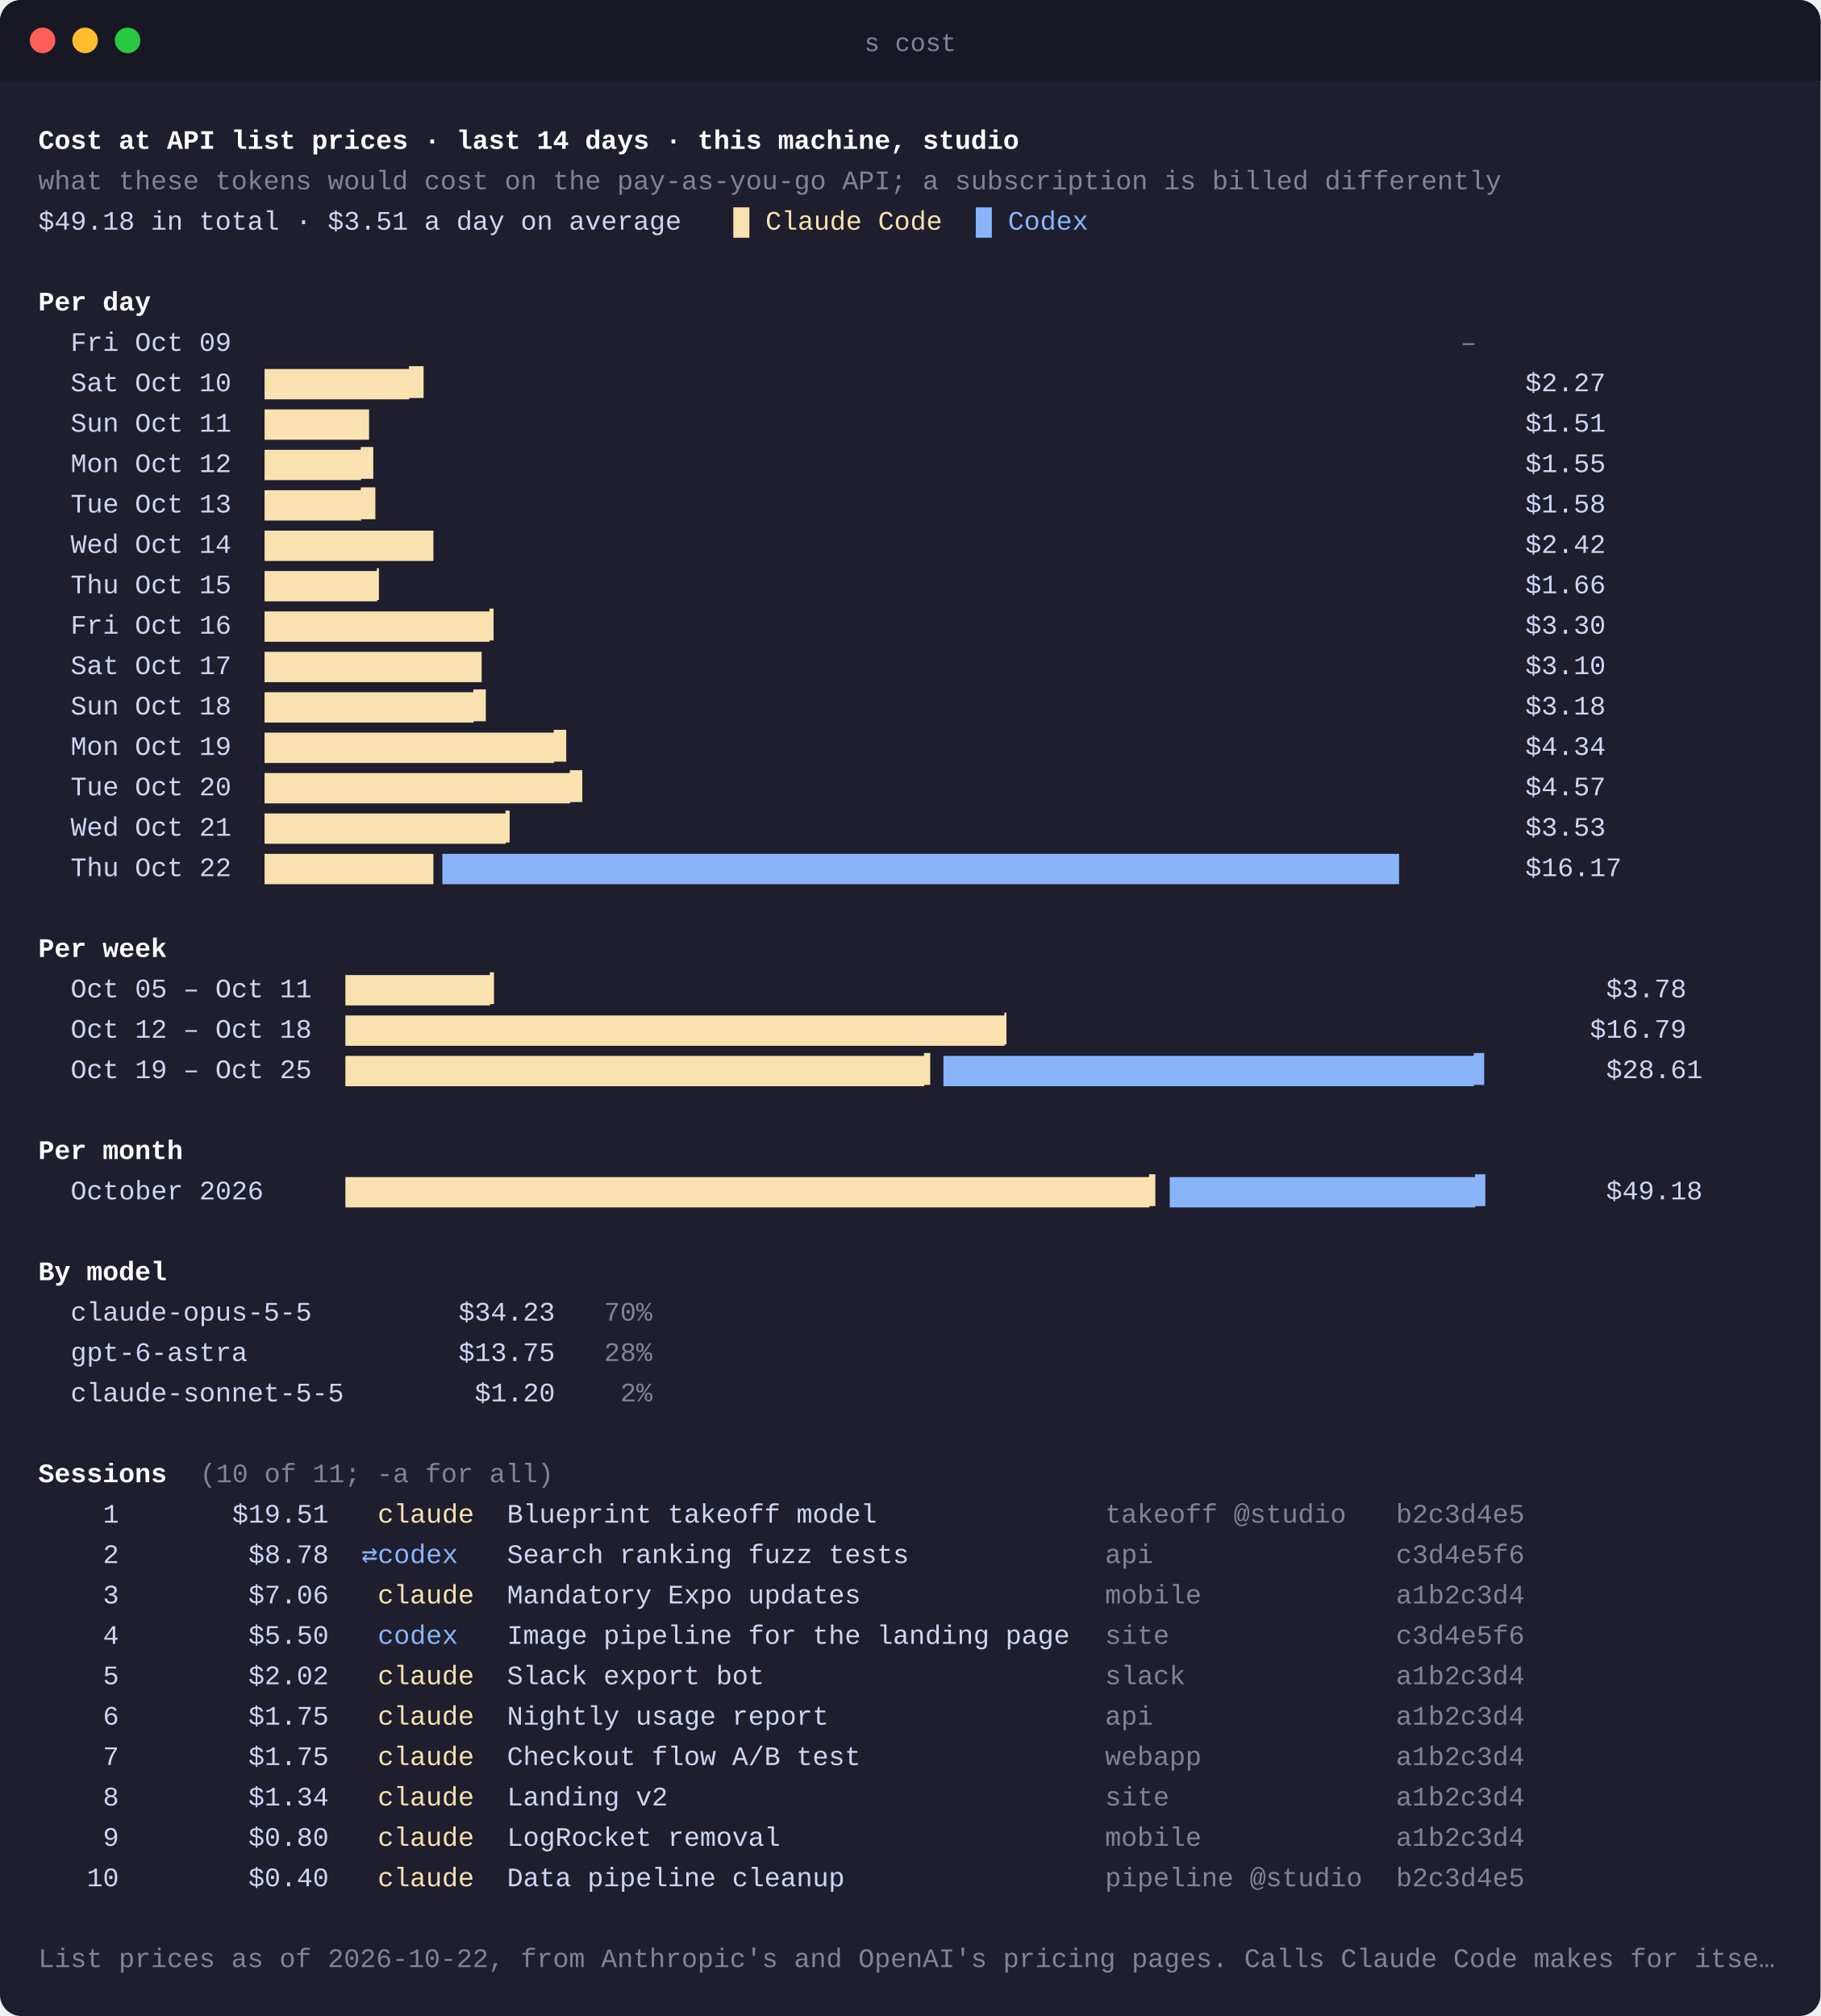
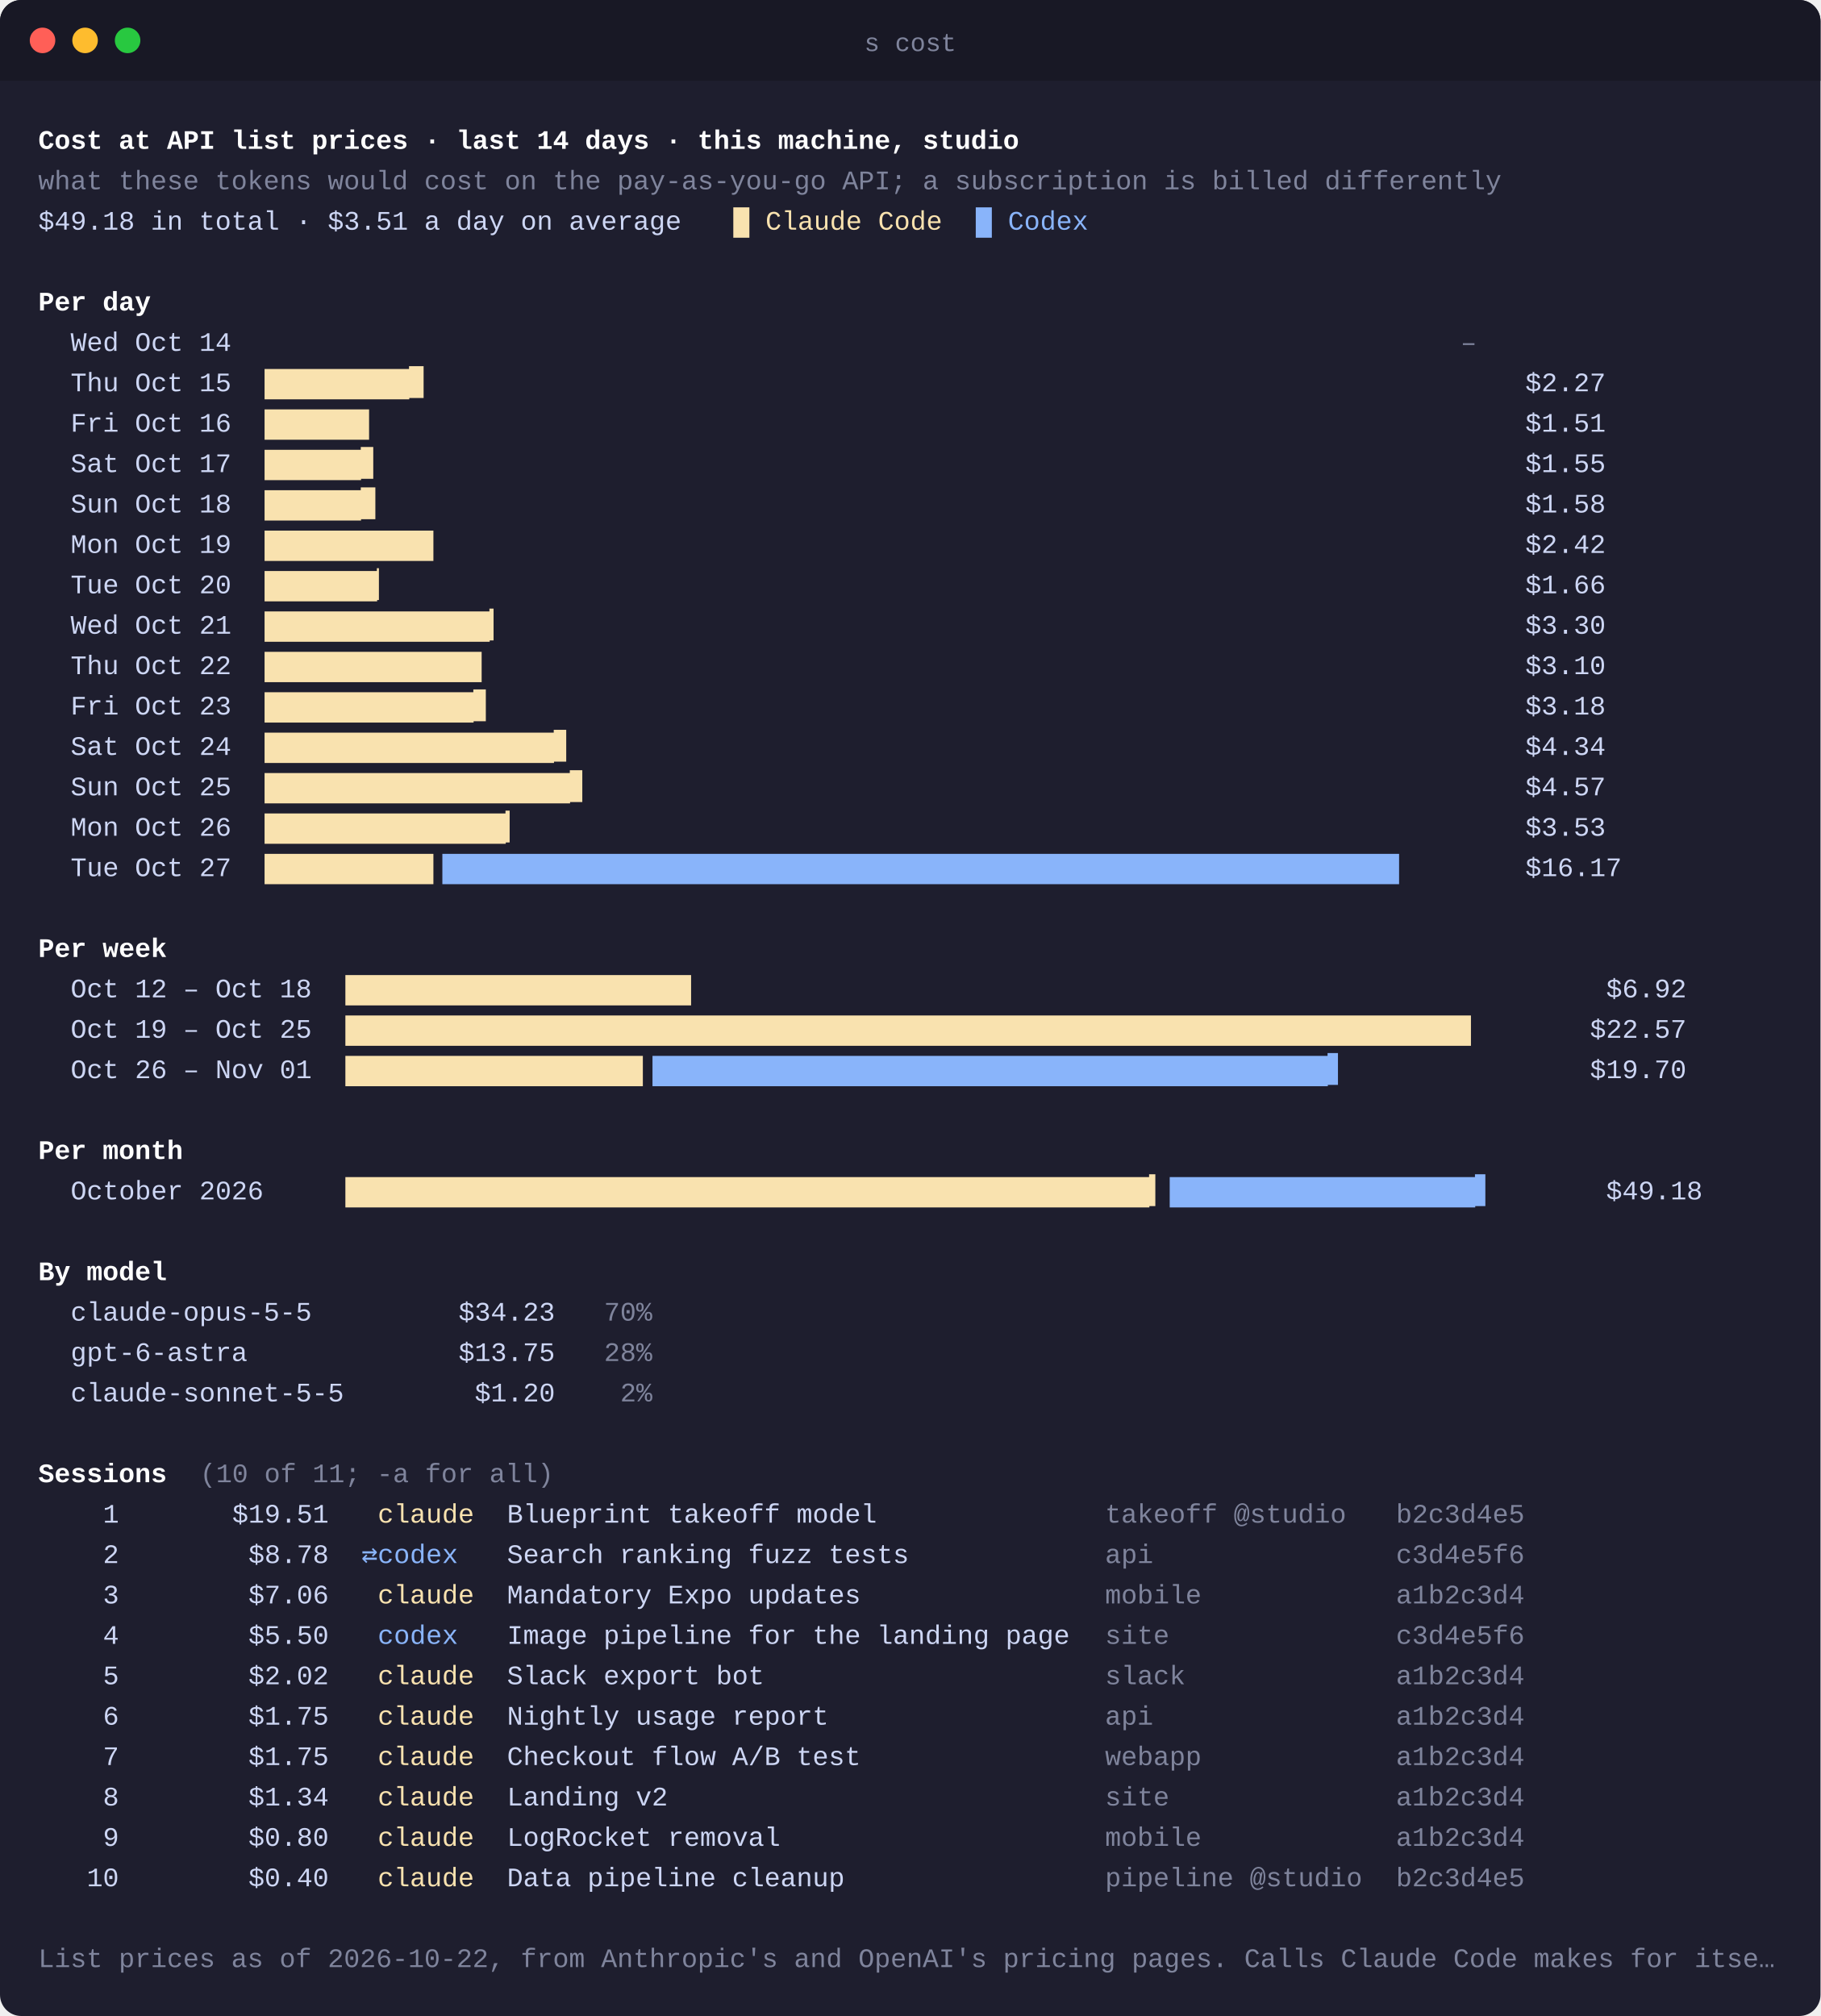
<svg xmlns="http://www.w3.org/2000/svg" width="856" height="948" viewBox="0 0 856 948" font-family="SFMono-Regular, Menlo, Consolas, 'Liberation Mono', monospace" font-size="12.6">
  <rect width="856" height="948" rx="10" fill="#1e1e2e" />
  <path d="M10 0h836a10 10 0 0 1 10 10v28H0V10A10 10 0 0 1 10 0z" fill="#181825" />
  <circle cx="20" cy="19" r="6" fill="#ff5f57" />
  <circle cx="40" cy="19" r="6" fill="#febc2e" />
  <circle cx="60" cy="19" r="6" fill="#28c840" />
  <text x="428.0" y="24" text-anchor="middle" fill="#7f849c" font-size="12">s cost</text>
  <text y="70">
    <tspan x="18.0" fill="#ffffff" font-weight="600" xml:space="preserve">Cost at API list prices · last 14 days · this machine, studio</tspan>
  </text>
  <text y="89">
    <tspan x="18.0" fill="#7f849c" xml:space="preserve">what these tokens would cost on the pay-as-you-go API; a subscription is billed differently</tspan>
  </text>
  <text y="108">
    <tspan x="18.0" fill="#cdd6f4" xml:space="preserve">$49.18 in total · $3.51 a day on average</tspan>
    <tspan x="344.8" fill="#f9e2af" xml:space="preserve">█ Claude Code</tspan>
    <tspan x="458.8" fill="#89b4fa" xml:space="preserve">█ Codex</tspan>
  </text>
  <text y="127" />
  <text y="146">
    <tspan x="18.0" fill="#ffffff" font-weight="600" xml:space="preserve">Per day</tspan>
  </text>
  <text y="165">
-     <tspan x="33.2" fill="#cdd6f4" xml:space="preserve">Fri Oct 09</tspan>
+     <tspan x="33.2" fill="#cdd6f4" xml:space="preserve">Wed Oct 14</tspan>
    <tspan x="686.8" fill="#7f849c" xml:space="preserve">–</tspan>
  </text>
  <text y="184">
-     <tspan x="33.2" fill="#cdd6f4" xml:space="preserve">Sat Oct 10</tspan>
+     <tspan x="33.2" fill="#cdd6f4" xml:space="preserve">Thu Oct 15</tspan>
    <tspan x="124.4" fill="#f9e2af" xml:space="preserve">█████████▉</tspan>
    <tspan x="717.2" fill="#cdd6f4" xml:space="preserve">$2.27</tspan>
  </text>
  <text y="203">
-     <tspan x="33.2" fill="#cdd6f4" xml:space="preserve">Sun Oct 11</tspan>
+     <tspan x="33.2" fill="#cdd6f4" xml:space="preserve">Fri Oct 16</tspan>
    <tspan x="124.4" fill="#f9e2af" xml:space="preserve">██████▌</tspan>
    <tspan x="717.2" fill="#cdd6f4" xml:space="preserve">$1.51</tspan>
  </text>
  <text y="222">
-     <tspan x="33.2" fill="#cdd6f4" xml:space="preserve">Mon Oct 12</tspan>
+     <tspan x="33.2" fill="#cdd6f4" xml:space="preserve">Sat Oct 17</tspan>
    <tspan x="124.4" fill="#f9e2af" xml:space="preserve">██████▊</tspan>
    <tspan x="717.2" fill="#cdd6f4" xml:space="preserve">$1.55</tspan>
  </text>
  <text y="241">
-     <tspan x="33.2" fill="#cdd6f4" xml:space="preserve">Tue Oct 13</tspan>
+     <tspan x="33.2" fill="#cdd6f4" xml:space="preserve">Sun Oct 18</tspan>
    <tspan x="124.4" fill="#f9e2af" xml:space="preserve">██████▉</tspan>
    <tspan x="717.2" fill="#cdd6f4" xml:space="preserve">$1.58</tspan>
  </text>
  <text y="260">
-     <tspan x="33.2" fill="#cdd6f4" xml:space="preserve">Wed Oct 14</tspan>
+     <tspan x="33.2" fill="#cdd6f4" xml:space="preserve">Mon Oct 19</tspan>
    <tspan x="124.4" fill="#f9e2af" xml:space="preserve">██████████▌</tspan>
    <tspan x="717.2" fill="#cdd6f4" xml:space="preserve">$2.42</tspan>
  </text>
  <text y="279">
-     <tspan x="33.2" fill="#cdd6f4" xml:space="preserve">Thu Oct 15</tspan>
+     <tspan x="33.2" fill="#cdd6f4" xml:space="preserve">Tue Oct 20</tspan>
    <tspan x="124.4" fill="#f9e2af" xml:space="preserve">███████▏</tspan>
    <tspan x="717.2" fill="#cdd6f4" xml:space="preserve">$1.66</tspan>
  </text>
  <text y="298">
-     <tspan x="33.2" fill="#cdd6f4" xml:space="preserve">Fri Oct 16</tspan>
+     <tspan x="33.2" fill="#cdd6f4" xml:space="preserve">Wed Oct 21</tspan>
    <tspan x="124.4" fill="#f9e2af" xml:space="preserve">██████████████▎</tspan>
    <tspan x="717.2" fill="#cdd6f4" xml:space="preserve">$3.30</tspan>
  </text>
  <text y="317">
-     <tspan x="33.2" fill="#cdd6f4" xml:space="preserve">Sat Oct 17</tspan>
+     <tspan x="33.2" fill="#cdd6f4" xml:space="preserve">Thu Oct 22</tspan>
    <tspan x="124.4" fill="#f9e2af" xml:space="preserve">█████████████▌</tspan>
    <tspan x="717.2" fill="#cdd6f4" xml:space="preserve">$3.10</tspan>
  </text>
  <text y="336">
-     <tspan x="33.2" fill="#cdd6f4" xml:space="preserve">Sun Oct 18</tspan>
+     <tspan x="33.2" fill="#cdd6f4" xml:space="preserve">Fri Oct 23</tspan>
    <tspan x="124.4" fill="#f9e2af" xml:space="preserve">█████████████▊</tspan>
    <tspan x="717.2" fill="#cdd6f4" xml:space="preserve">$3.18</tspan>
  </text>
  <text y="355">
-     <tspan x="33.2" fill="#cdd6f4" xml:space="preserve">Mon Oct 19</tspan>
+     <tspan x="33.2" fill="#cdd6f4" xml:space="preserve">Sat Oct 24</tspan>
    <tspan x="124.4" fill="#f9e2af" xml:space="preserve">██████████████████▊</tspan>
    <tspan x="717.2" fill="#cdd6f4" xml:space="preserve">$4.34</tspan>
  </text>
  <text y="374">
-     <tspan x="33.2" fill="#cdd6f4" xml:space="preserve">Tue Oct 20</tspan>
+     <tspan x="33.2" fill="#cdd6f4" xml:space="preserve">Sun Oct 25</tspan>
    <tspan x="124.4" fill="#f9e2af" xml:space="preserve">███████████████████▊</tspan>
    <tspan x="717.2" fill="#cdd6f4" xml:space="preserve">$4.57</tspan>
  </text>
  <text y="393">
-     <tspan x="33.2" fill="#cdd6f4" xml:space="preserve">Wed Oct 21</tspan>
+     <tspan x="33.2" fill="#cdd6f4" xml:space="preserve">Mon Oct 26</tspan>
    <tspan x="124.4" fill="#f9e2af" xml:space="preserve">███████████████▎</tspan>
    <tspan x="717.2" fill="#cdd6f4" xml:space="preserve">$3.53</tspan>
  </text>
  <text y="412">
-     <tspan x="33.2" fill="#cdd6f4" xml:space="preserve">Thu Oct 22</tspan>
+     <tspan x="33.2" fill="#cdd6f4" xml:space="preserve">Tue Oct 27</tspan>
    <tspan x="124.4" fill="#f9e2af" xml:space="preserve">██████████▌</tspan>
    <tspan x="208.0" fill="#89b4fa" xml:space="preserve">███████████████████████████████████████████████████████████▌</tspan>
    <tspan x="717.2" fill="#cdd6f4" xml:space="preserve">$16.17</tspan>
  </text>
  <text y="431" />
  <text y="450">
    <tspan x="18.0" fill="#ffffff" font-weight="600" xml:space="preserve">Per week</tspan>
  </text>
  <text y="469">
-     <tspan x="33.2" fill="#cdd6f4" xml:space="preserve">Oct 05 – Oct 11</tspan>
-     <tspan x="162.4" fill="#f9e2af" xml:space="preserve">█████████▎</tspan>
-     <tspan x="755.2" fill="#cdd6f4" xml:space="preserve">$3.78</tspan>
+     <tspan x="33.2" fill="#cdd6f4" xml:space="preserve">Oct 12 – Oct 18</tspan>
+     <tspan x="162.4" fill="#f9e2af" xml:space="preserve">█████████████████████▌</tspan>
+     <tspan x="755.2" fill="#cdd6f4" xml:space="preserve">$6.92</tspan>
  </text>
  <text y="488">
-     <tspan x="33.2" fill="#cdd6f4" xml:space="preserve">Oct 12 – Oct 18</tspan>
-     <tspan x="162.4" fill="#f9e2af" xml:space="preserve">█████████████████████████████████████████▏</tspan>
-     <tspan x="747.6" fill="#cdd6f4" xml:space="preserve">$16.79</tspan>
+     <tspan x="33.2" fill="#cdd6f4" xml:space="preserve">Oct 19 – Oct 25</tspan>
+     <tspan x="162.4" fill="#f9e2af" xml:space="preserve">██████████████████████████████████████████████████████████████████████</tspan>
+     <tspan x="747.6" fill="#cdd6f4" xml:space="preserve">$22.57</tspan>
  </text>
  <text y="507">
-     <tspan x="33.2" fill="#cdd6f4" xml:space="preserve">Oct 19 – Oct 25</tspan>
-     <tspan x="162.4" fill="#f9e2af" xml:space="preserve">████████████████████████████████████▍</tspan>
-     <tspan x="443.6" fill="#89b4fa" xml:space="preserve">█████████████████████████████████▋</tspan>
-     <tspan x="755.2" fill="#cdd6f4" xml:space="preserve">$28.61</tspan>
+     <tspan x="33.2" fill="#cdd6f4" xml:space="preserve">Oct 26 – Nov 01</tspan>
+     <tspan x="162.4" fill="#f9e2af" xml:space="preserve">██████████████████▌</tspan>
+     <tspan x="306.8" fill="#89b4fa" xml:space="preserve">██████████████████████████████████████████▋</tspan>
+     <tspan x="747.6" fill="#cdd6f4" xml:space="preserve">$19.70</tspan>
  </text>
  <text y="526" />
  <text y="545">
    <tspan x="18.0" fill="#ffffff" font-weight="600" xml:space="preserve">Per month</tspan>
  </text>
  <text y="564">
    <tspan x="33.2" fill="#cdd6f4" xml:space="preserve">October 2026</tspan>
    <tspan x="162.4" fill="#f9e2af" xml:space="preserve">██████████████████████████████████████████████████▍</tspan>
    <tspan x="550.0" fill="#89b4fa" xml:space="preserve">███████████████████▋</tspan>
    <tspan x="755.2" fill="#cdd6f4" xml:space="preserve">$49.18</tspan>
  </text>
  <text y="583" />
  <text y="602">
    <tspan x="18.0" fill="#ffffff" font-weight="600" xml:space="preserve">By model</tspan>
  </text>
  <text y="621">
    <tspan x="33.2" fill="#cdd6f4" xml:space="preserve">claude-opus-5-5</tspan>
    <tspan x="215.6" fill="#cdd6f4" xml:space="preserve">$34.23</tspan>
    <tspan x="284.0" fill="#7f849c" xml:space="preserve">70%</tspan>
  </text>
  <text y="640">
    <tspan x="33.2" fill="#cdd6f4" xml:space="preserve">gpt-6-astra</tspan>
    <tspan x="215.6" fill="#cdd6f4" xml:space="preserve">$13.75</tspan>
    <tspan x="284.0" fill="#7f849c" xml:space="preserve">28%</tspan>
  </text>
  <text y="659">
    <tspan x="33.2" fill="#cdd6f4" xml:space="preserve">claude-sonnet-5-5</tspan>
    <tspan x="223.2" fill="#cdd6f4" xml:space="preserve">$1.20</tspan>
    <tspan x="291.6" fill="#7f849c" xml:space="preserve">2%</tspan>
  </text>
  <text y="678" />
  <text y="697">
    <tspan x="18.0" fill="#ffffff" font-weight="600" xml:space="preserve">Sessions</tspan>
    <tspan x="94.0" fill="#7f849c" xml:space="preserve">(10 of 11; -a for all)</tspan>
  </text>
  <text y="716">
    <tspan x="48.4" fill="#cdd6f4" xml:space="preserve">1</tspan>
    <tspan x="109.2" fill="#cdd6f4" xml:space="preserve">$19.51</tspan>
    <tspan x="177.6" fill="#f9e2af" xml:space="preserve">claude</tspan>
    <tspan x="238.4" fill="#cdd6f4" xml:space="preserve">Blueprint takeoff model</tspan>
    <tspan x="519.6" fill="#7f849c" xml:space="preserve">takeoff @studio </tspan>
    <tspan x="656.4" fill="#7f849c" xml:space="preserve">b2c3d4e5</tspan>
  </text>
  <text y="735">
    <tspan x="48.4" fill="#cdd6f4" xml:space="preserve">2</tspan>
    <tspan x="116.8" fill="#cdd6f4" xml:space="preserve">$8.78</tspan>
    <tspan x="170.0" fill="#89b4fa" xml:space="preserve">⇄codex </tspan>
    <tspan x="238.4" fill="#cdd6f4" xml:space="preserve">Search ranking fuzz tests</tspan>
    <tspan x="519.6" fill="#7f849c" xml:space="preserve">api</tspan>
    <tspan x="656.4" fill="#7f849c" xml:space="preserve">c3d4e5f6</tspan>
  </text>
  <text y="754">
    <tspan x="48.4" fill="#cdd6f4" xml:space="preserve">3</tspan>
    <tspan x="116.8" fill="#cdd6f4" xml:space="preserve">$7.06</tspan>
    <tspan x="177.6" fill="#f9e2af" xml:space="preserve">claude</tspan>
    <tspan x="238.4" fill="#cdd6f4" xml:space="preserve">Mandatory Expo updates</tspan>
    <tspan x="519.6" fill="#7f849c" xml:space="preserve">mobile</tspan>
    <tspan x="656.4" fill="#7f849c" xml:space="preserve">a1b2c3d4</tspan>
  </text>
  <text y="773">
    <tspan x="48.4" fill="#cdd6f4" xml:space="preserve">4</tspan>
    <tspan x="116.8" fill="#cdd6f4" xml:space="preserve">$5.50</tspan>
    <tspan x="177.6" fill="#89b4fa" xml:space="preserve">codex </tspan>
    <tspan x="238.4" fill="#cdd6f4" xml:space="preserve">Image pipeline for the landing page</tspan>
    <tspan x="519.6" fill="#7f849c" xml:space="preserve">site</tspan>
    <tspan x="656.4" fill="#7f849c" xml:space="preserve">c3d4e5f6</tspan>
  </text>
  <text y="792">
    <tspan x="48.4" fill="#cdd6f4" xml:space="preserve">5</tspan>
    <tspan x="116.8" fill="#cdd6f4" xml:space="preserve">$2.02</tspan>
    <tspan x="177.6" fill="#f9e2af" xml:space="preserve">claude</tspan>
    <tspan x="238.4" fill="#cdd6f4" xml:space="preserve">Slack export bot</tspan>
    <tspan x="519.6" fill="#7f849c" xml:space="preserve">slack</tspan>
    <tspan x="656.4" fill="#7f849c" xml:space="preserve">a1b2c3d4</tspan>
  </text>
  <text y="811">
    <tspan x="48.4" fill="#cdd6f4" xml:space="preserve">6</tspan>
    <tspan x="116.8" fill="#cdd6f4" xml:space="preserve">$1.75</tspan>
    <tspan x="177.6" fill="#f9e2af" xml:space="preserve">claude</tspan>
    <tspan x="238.4" fill="#cdd6f4" xml:space="preserve">Nightly usage report</tspan>
    <tspan x="519.6" fill="#7f849c" xml:space="preserve">api</tspan>
    <tspan x="656.4" fill="#7f849c" xml:space="preserve">a1b2c3d4</tspan>
  </text>
  <text y="830">
    <tspan x="48.4" fill="#cdd6f4" xml:space="preserve">7</tspan>
    <tspan x="116.8" fill="#cdd6f4" xml:space="preserve">$1.75</tspan>
    <tspan x="177.6" fill="#f9e2af" xml:space="preserve">claude</tspan>
    <tspan x="238.4" fill="#cdd6f4" xml:space="preserve">Checkout flow A/B test</tspan>
    <tspan x="519.6" fill="#7f849c" xml:space="preserve">webapp</tspan>
    <tspan x="656.4" fill="#7f849c" xml:space="preserve">a1b2c3d4</tspan>
  </text>
  <text y="849">
    <tspan x="48.4" fill="#cdd6f4" xml:space="preserve">8</tspan>
    <tspan x="116.8" fill="#cdd6f4" xml:space="preserve">$1.34</tspan>
    <tspan x="177.6" fill="#f9e2af" xml:space="preserve">claude</tspan>
    <tspan x="238.4" fill="#cdd6f4" xml:space="preserve">Landing v2</tspan>
    <tspan x="519.6" fill="#7f849c" xml:space="preserve">site</tspan>
    <tspan x="656.4" fill="#7f849c" xml:space="preserve">a1b2c3d4</tspan>
  </text>
  <text y="868">
    <tspan x="48.4" fill="#cdd6f4" xml:space="preserve">9</tspan>
    <tspan x="116.8" fill="#cdd6f4" xml:space="preserve">$0.80</tspan>
    <tspan x="177.6" fill="#f9e2af" xml:space="preserve">claude</tspan>
    <tspan x="238.4" fill="#cdd6f4" xml:space="preserve">LogRocket removal</tspan>
    <tspan x="519.6" fill="#7f849c" xml:space="preserve">mobile</tspan>
    <tspan x="656.4" fill="#7f849c" xml:space="preserve">a1b2c3d4</tspan>
  </text>
  <text y="887">
    <tspan x="40.8" fill="#cdd6f4" xml:space="preserve">10</tspan>
    <tspan x="116.8" fill="#cdd6f4" xml:space="preserve">$0.40</tspan>
    <tspan x="177.6" fill="#f9e2af" xml:space="preserve">claude</tspan>
    <tspan x="238.4" fill="#cdd6f4" xml:space="preserve">Data pipeline cleanup</tspan>
    <tspan x="519.6" fill="#7f849c" xml:space="preserve">pipeline @studio</tspan>
    <tspan x="656.4" fill="#7f849c" xml:space="preserve">b2c3d4e5</tspan>
  </text>
  <text y="906" />
  <text y="925">
    <tspan x="18.0" fill="#7f849c" xml:space="preserve">List prices as of 2026-10-22, from Anthropic's and OpenAI's pricing pages. Calls Claude Code makes for itse…</tspan>
  </text>
</svg>
